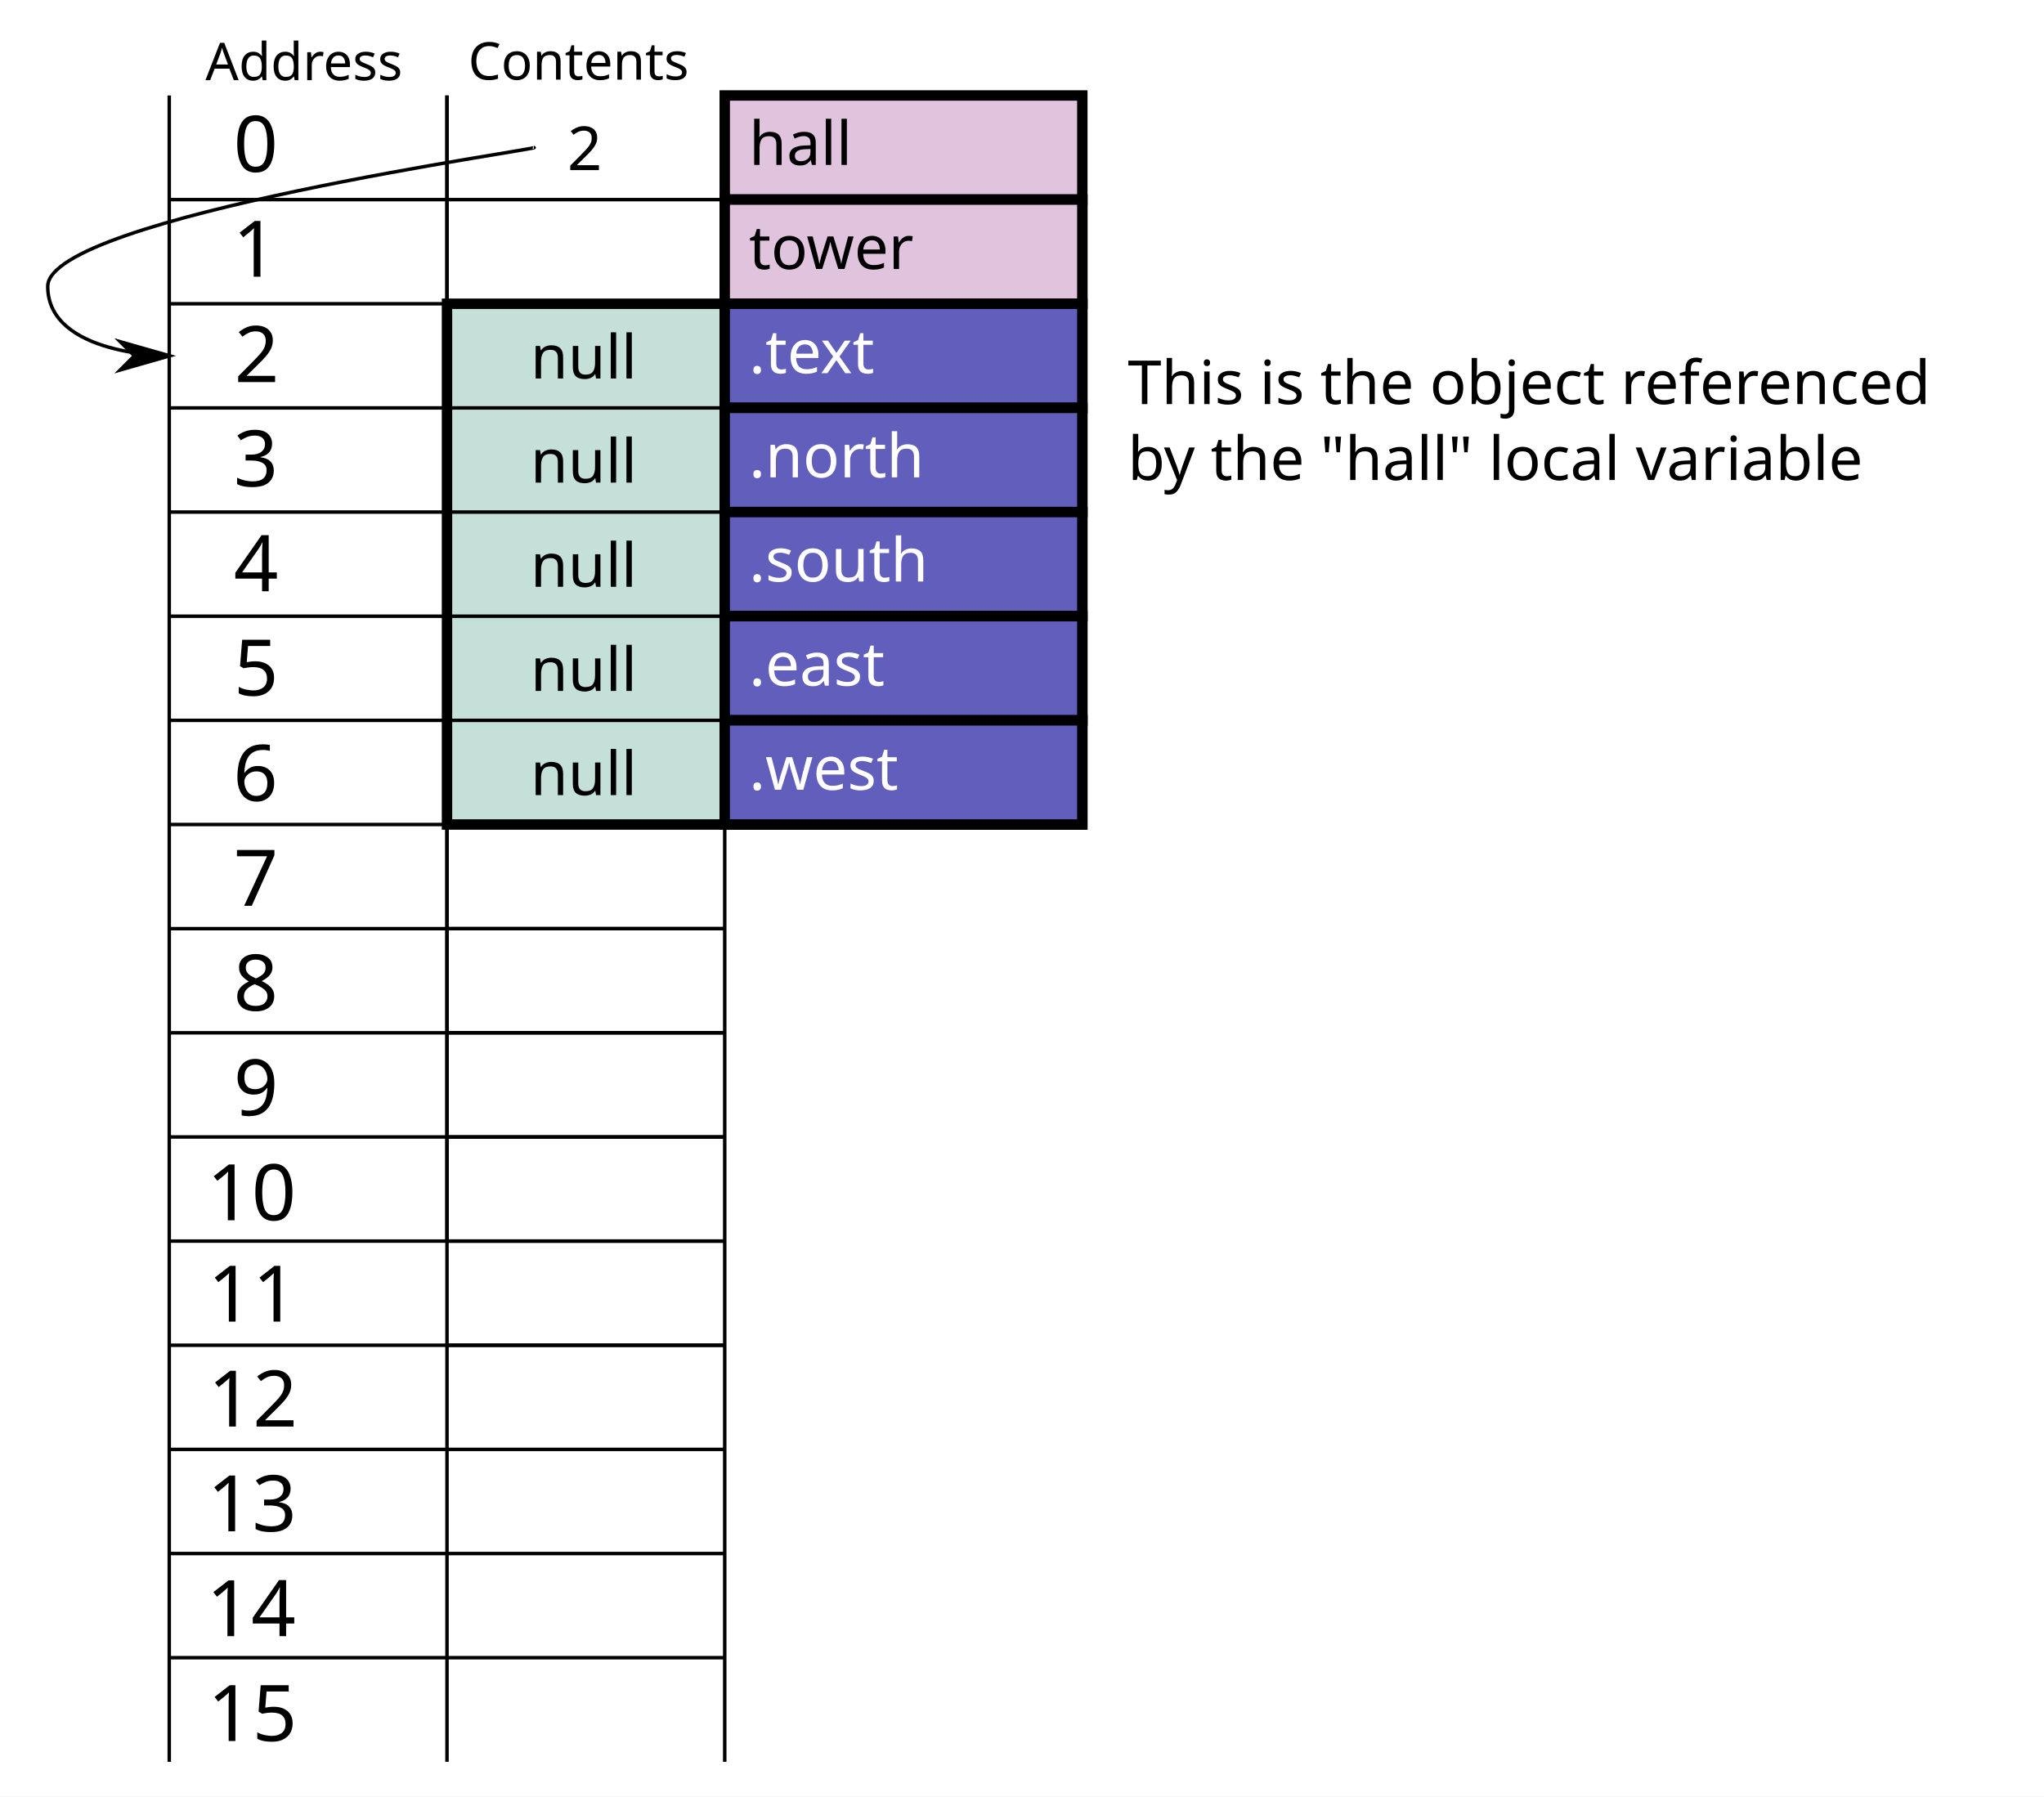
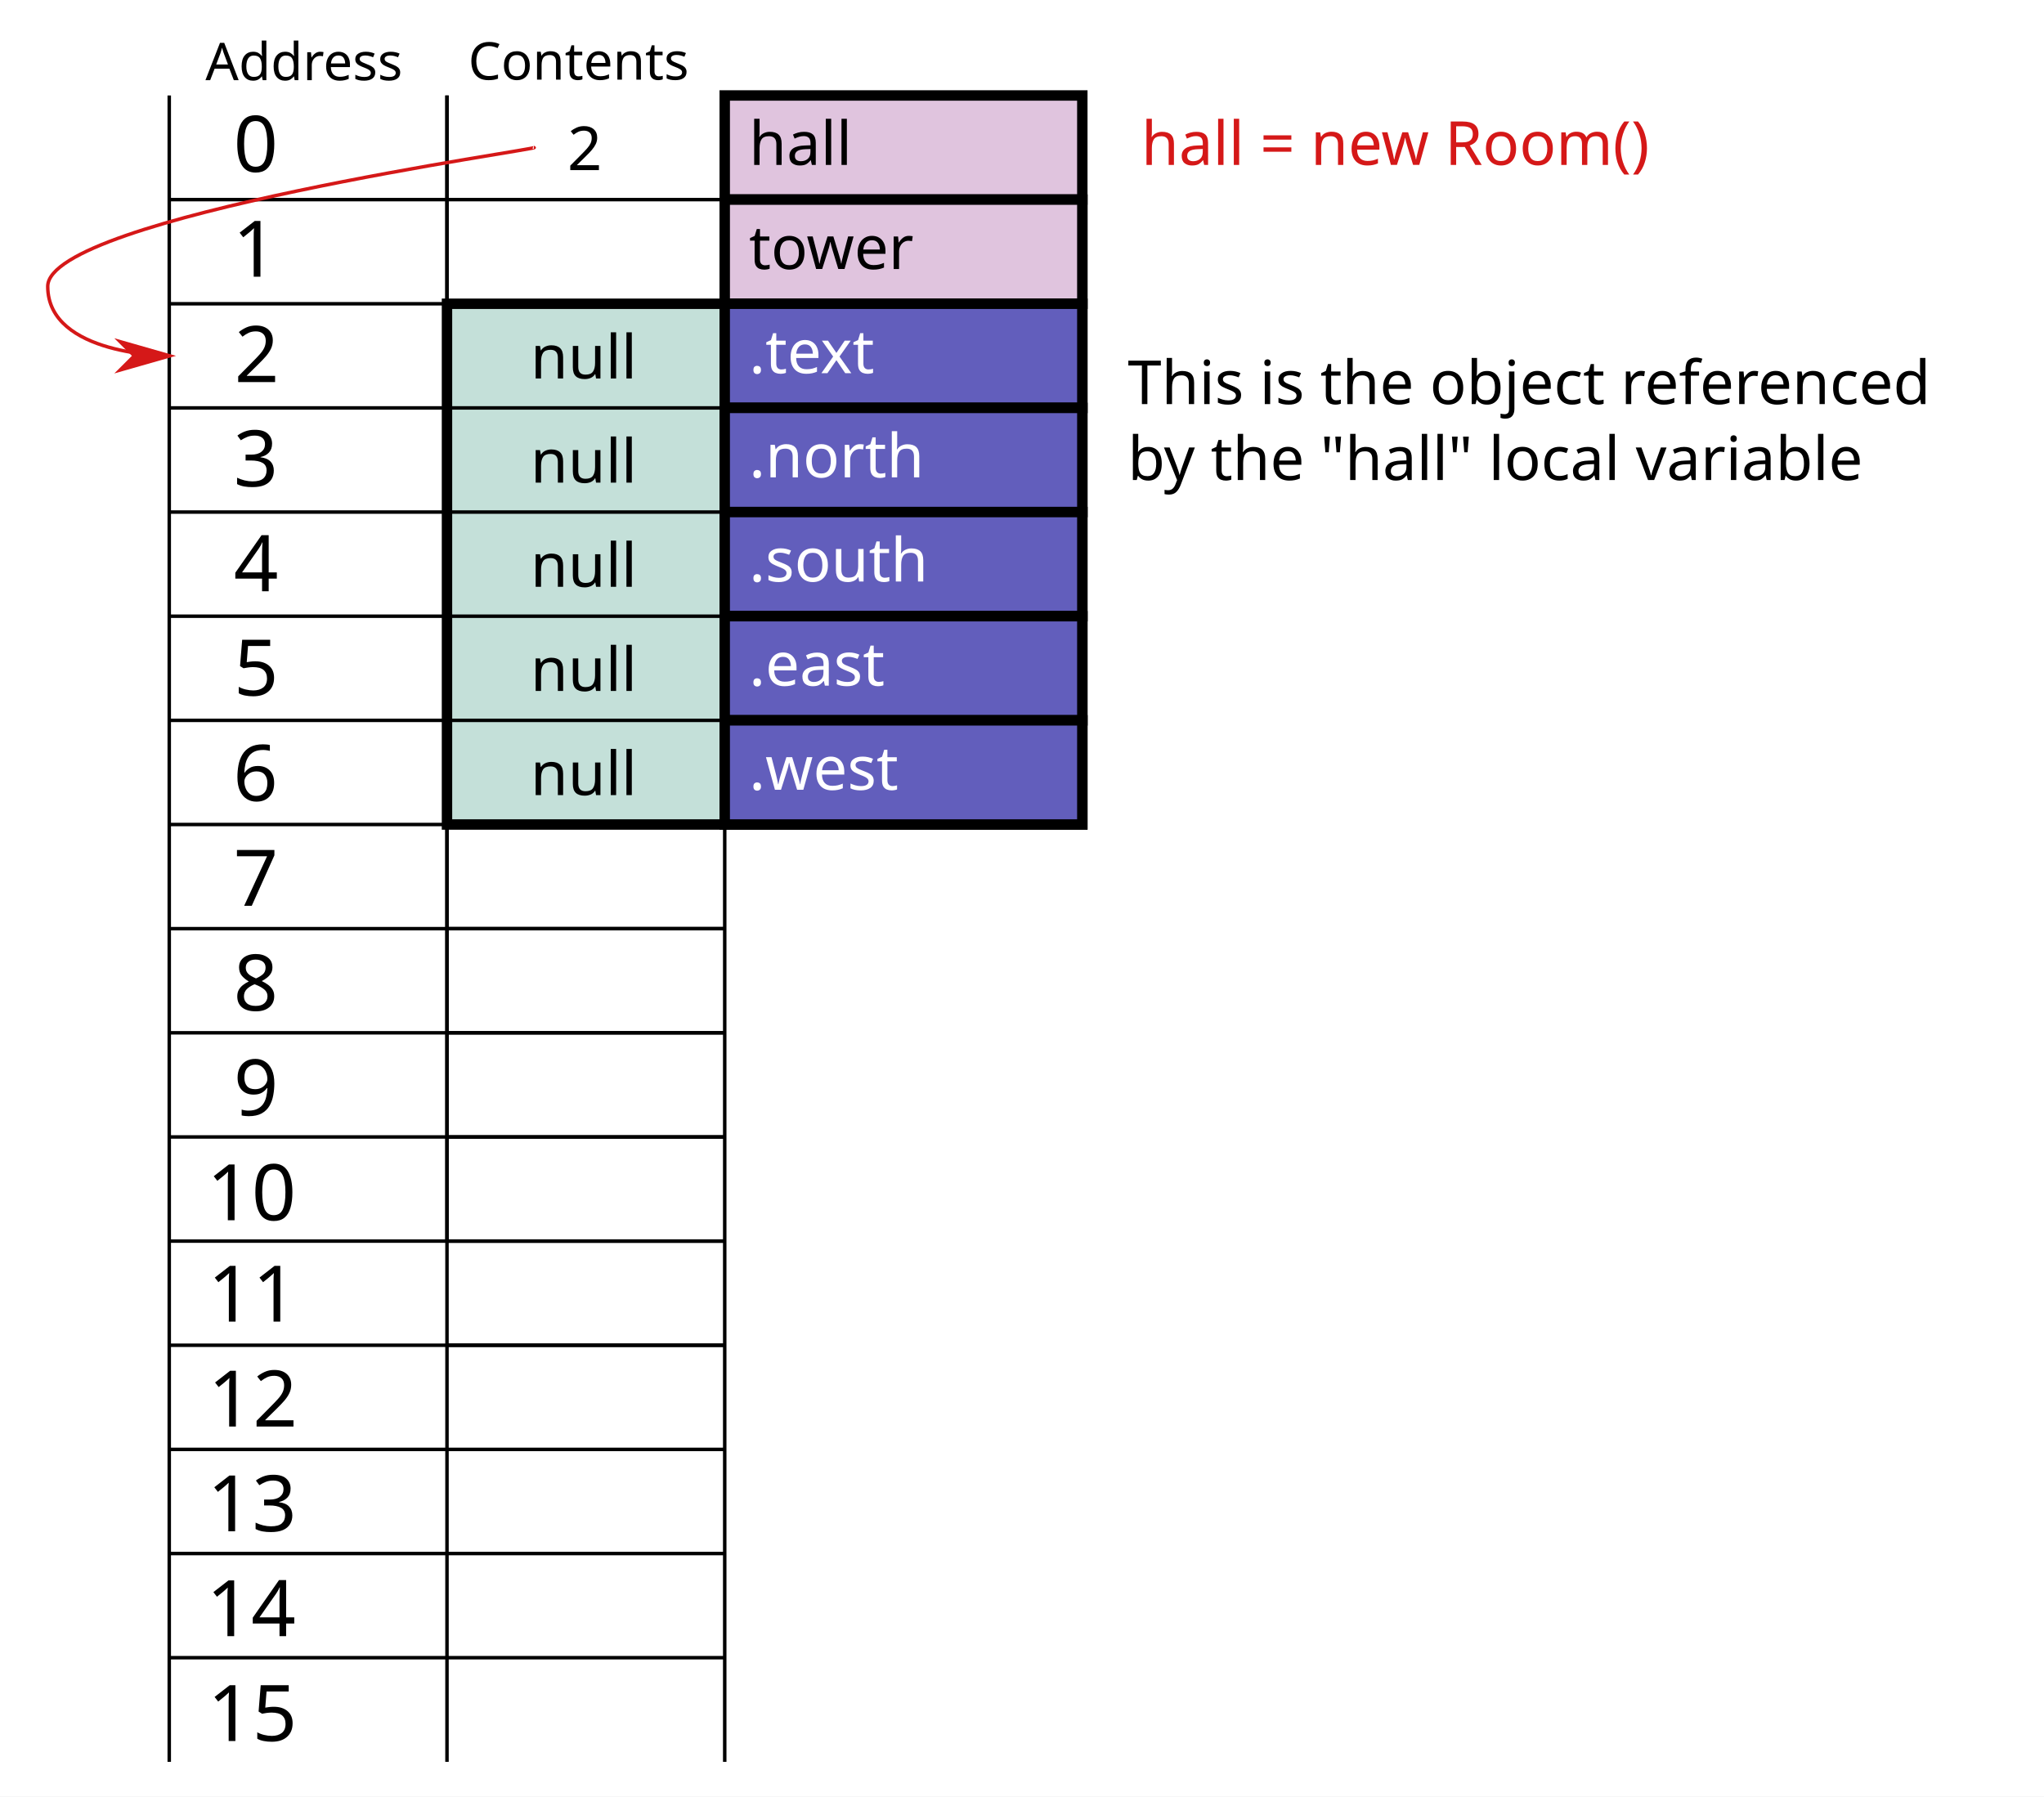
<svg xmlns="http://www.w3.org/2000/svg" width="166.158mm" height="146.05mm" viewBox="0 0 588.75 517.5" id="svg2" version="1.1">
  <defs id="defs4">
    <marker style="overflow:visible" id="marker6380" refX="0" refY="0" orient="auto">
      <path transform="matrix(-0.8,0,0,-0.8,-10,0)" style="fill:#000000;fill-opacity:1;fill-rule:evenodd;stroke:#000000;stroke-width:1pt;stroke-opacity:1" d="M 0,0 5,-5 -12.5,0 5,5 0,0 Z" id="path6382" />
    </marker>
    <marker orient="auto" refY="0" refX="0" id="Arrow1Lend" style="overflow:visible">
-       <path id="path4327" d="M 0,0 5,-5 -12.5,0 5,5 0,0 Z" style="fill:#000000;fill-opacity:1;fill-rule:evenodd;stroke:#000000;stroke-width:1pt;stroke-opacity:1" transform="matrix(-0.8,0,0,-0.8,-10,0)" />
+       <path id="path4327" d="M 0,0 5,-5 -12.5,0 5,5 0,0 Z" style="fill:#d51818;fill-opacity:1;fill-rule:evenodd;stroke:#d51818;stroke-width:1pt;stroke-opacity:1" transform="matrix(-0.8,0,0,-0.8,-10,0)" />
    </marker>
  </defs>
  <g id="layer1" transform="translate(88.74996,-44.86237)">
    <rect style="opacity:1;fill:#ffffff;fill-opacity:1;stroke:none;stroke-width:2.425;stroke-miterlimit:10;stroke-dasharray:none;stroke-opacity:1" id="rect4155-3" width="588.75" height="517.5" x="-88.75" y="44.862" />
    <rect style="opacity:1;fill:#c4e0d9;fill-opacity:1;stroke:#000000;stroke-width:3;stroke-miterlimit:4;stroke-dasharray:none;stroke-opacity:1" id="rect4316" width="80" height="150" x="40" y="132.362" />
    <path style="fill:none;fill-rule:evenodd;stroke:#000000;stroke-width:1px;stroke-linecap:butt;stroke-linejoin:miter;stroke-opacity:1" d="M 40,72.362 40,402.362" id="path4153" />
    <path style="fill:none;fill-rule:evenodd;stroke:#000000;stroke-width:1px;stroke-linecap:butt;stroke-linejoin:miter;stroke-opacity:1" d="m 40,102.362 80,0" id="path4184" />
    <path style="fill:none;fill-rule:evenodd;stroke:#000000;stroke-width:1px;stroke-linecap:butt;stroke-linejoin:miter;stroke-opacity:1" d="m 120,72.362 -2e-5,480" id="path4186" />
    <path style="fill:none;fill-rule:evenodd;stroke:#000000;stroke-width:1px;stroke-linecap:butt;stroke-linejoin:miter;stroke-opacity:1" d="m 40,192.362 80,0" id="path4184-3" />
    <path style="fill:none;fill-rule:evenodd;stroke:#000000;stroke-width:1px;stroke-linecap:butt;stroke-linejoin:miter;stroke-opacity:1" d="m 40,342.362 80,0" id="path4184-8" />
    <path style="fill:none;fill-rule:evenodd;stroke:#000000;stroke-width:1px;stroke-linecap:butt;stroke-linejoin:miter;stroke-opacity:1" d="m 40,312.362 80,0" id="path4184-6" />
    <path style="fill:none;fill-rule:evenodd;stroke:#000000;stroke-width:1px;stroke-linecap:butt;stroke-linejoin:miter;stroke-opacity:1" d="m 40,282.362 80,0" id="path4184-0" />
    <path style="fill:none;fill-rule:evenodd;stroke:#000000;stroke-width:1px;stroke-linecap:butt;stroke-linejoin:miter;stroke-opacity:1" d="m 40,132.362 80,0" id="path4184-4" />
    <path style="fill:none;fill-rule:evenodd;stroke:#000000;stroke-width:1px;stroke-linecap:butt;stroke-linejoin:miter;stroke-opacity:1" d="m 40,222.362 80,0" id="path4184-8-8" />
    <path style="fill:none;fill-rule:evenodd;stroke:#000000;stroke-width:1px;stroke-linecap:butt;stroke-linejoin:miter;stroke-opacity:1" d="m 40,372.362 80,0" id="path4184-8-88" />
    <path style="fill:none;fill-rule:evenodd;stroke:#000000;stroke-width:1px;stroke-linecap:butt;stroke-linejoin:miter;stroke-opacity:1" d="m 40,162.362 80,0" id="path4184-4-9" />
    <path style="fill:none;fill-rule:evenodd;stroke:#000000;stroke-width:1px;stroke-linecap:butt;stroke-linejoin:miter;stroke-opacity:1" d="m 40,252.362 80,0" id="path4184-8-8-7" />
    <path style="fill:none;fill-rule:evenodd;stroke:#000000;stroke-width:1px;stroke-linecap:butt;stroke-linejoin:miter;stroke-opacity:1" d="m -40,72.362 -2e-6,480" id="path4153-6" />
    <path style="fill:none;fill-rule:evenodd;stroke:#000000;stroke-width:1px;stroke-linecap:butt;stroke-linejoin:miter;stroke-opacity:1" d="m -40,102.362 80,0" id="path4184-43" />
    <path style="fill:none;fill-rule:evenodd;stroke:#000000;stroke-width:1px;stroke-linecap:butt;stroke-linejoin:miter;stroke-opacity:1" d="m 40,72.362 -1.1e-5,480" id="path4186-3" />
    <path style="fill:none;fill-rule:evenodd;stroke:#000000;stroke-width:1px;stroke-linecap:butt;stroke-linejoin:miter;stroke-opacity:1" d="m -40,192.362 80,0" id="path4184-3-3" />
    <path style="fill:none;fill-rule:evenodd;stroke:#000000;stroke-width:1px;stroke-linecap:butt;stroke-linejoin:miter;stroke-opacity:1" d="m -40,342.362 80,0" id="path4184-8-86" />
    <path style="fill:none;fill-rule:evenodd;stroke:#000000;stroke-width:1px;stroke-linecap:butt;stroke-linejoin:miter;stroke-opacity:1" d="m -40,312.362 80,0" id="path4184-6-0" />
    <path style="fill:none;fill-rule:evenodd;stroke:#000000;stroke-width:1px;stroke-linecap:butt;stroke-linejoin:miter;stroke-opacity:1" d="m -40,282.362 80,0" id="path4184-0-4" />
    <path style="fill:none;fill-rule:evenodd;stroke:#000000;stroke-width:1px;stroke-linecap:butt;stroke-linejoin:miter;stroke-opacity:1" d="m -40,132.362 80,0" id="path4184-4-8" />
    <path style="fill:none;fill-rule:evenodd;stroke:#000000;stroke-width:1px;stroke-linecap:butt;stroke-linejoin:miter;stroke-opacity:1" d="m -40,222.362 80,0" id="path4184-8-8-8" />
    <path style="fill:none;fill-rule:evenodd;stroke:#000000;stroke-width:1px;stroke-linecap:butt;stroke-linejoin:miter;stroke-opacity:1" d="m -40,372.362 80,0" id="path4184-8-88-8" />
    <path style="fill:none;fill-rule:evenodd;stroke:#000000;stroke-width:1px;stroke-linecap:butt;stroke-linejoin:miter;stroke-opacity:1" d="m -40,162.362 80,0" id="path4184-4-9-9" />
    <path style="fill:none;fill-rule:evenodd;stroke:#000000;stroke-width:1px;stroke-linecap:butt;stroke-linejoin:miter;stroke-opacity:1" d="m -40,252.362 80,0" id="path4184-8-8-7-7" />
    <text xml:space="preserve" style="font-style:normal;font-weight:normal;font-size:22.5px;line-height:125%;font-family:sans-serif;text-align:start;letter-spacing:0px;word-spacing:0px;writing-mode:lr-tb;text-anchor:start;fill:#000000;fill-opacity:1;stroke:none;stroke-width:1px;stroke-linecap:butt;stroke-linejoin:miter;stroke-opacity:1" x="-21.514" y="94.362" id="text4207">
      <tspan id="tspan4209" x="-21.514" y="94.362">0</tspan>
    </text>
    <text xml:space="preserve" style="font-style:normal;font-weight:normal;font-size:22.5px;line-height:125%;font-family:sans-serif;text-align:start;letter-spacing:0px;word-spacing:0px;writing-mode:lr-tb;text-anchor:start;fill:#000000;fill-opacity:1;stroke:none;stroke-width:1px;stroke-linecap:butt;stroke-linejoin:miter;stroke-opacity:1" x="-21.717" y="124.573" id="text4211">
      <tspan id="tspan4213" x="-21.717" y="124.573">1</tspan>
    </text>
    <text xml:space="preserve" style="font-style:normal;font-weight:normal;font-size:22.5px;line-height:125%;font-family:sans-serif;text-align:start;letter-spacing:0px;word-spacing:0px;writing-mode:lr-tb;text-anchor:start;fill:#000000;fill-opacity:1;stroke:none;stroke-width:1px;stroke-linecap:butt;stroke-linejoin:miter;stroke-opacity:1" x="-21.217" y="154.922" id="text4215">
      <tspan id="tspan4217" x="-21.217" y="154.922">2</tspan>
    </text>
    <text xml:space="preserve" style="font-style:normal;font-weight:normal;font-size:22.5px;line-height:125%;font-family:sans-serif;text-align:start;letter-spacing:0px;word-spacing:0px;writing-mode:lr-tb;text-anchor:start;fill:#000000;fill-opacity:1;stroke:none;stroke-width:1px;stroke-linecap:butt;stroke-linejoin:miter;stroke-opacity:1" x="-21.475" y="184.962" id="text4219">
      <tspan id="tspan4221" x="-21.475" y="184.962" style="font-weight:normal">3</tspan>
    </text>
    <text xml:space="preserve" style="font-style:normal;font-weight:normal;font-size:22.5px;line-height:125%;font-family:sans-serif;text-align:start;letter-spacing:0px;word-spacing:0px;writing-mode:lr-tb;text-anchor:start;fill:#000000;fill-opacity:1;stroke:none;stroke-width:1px;stroke-linecap:butt;stroke-linejoin:miter;stroke-opacity:1" x="-21.437" y="215.173" id="text4223">
      <tspan id="tspan4225" x="-21.437" y="215.173">4</tspan>
    </text>
    <text xml:space="preserve" style="font-style:normal;font-weight:normal;font-size:22.5px;line-height:125%;font-family:sans-serif;text-align:start;letter-spacing:0px;word-spacing:0px;writing-mode:lr-tb;text-anchor:start;fill:#000000;fill-opacity:1;stroke:none;stroke-width:1px;stroke-linecap:butt;stroke-linejoin:miter;stroke-opacity:1" x="-21.404" y="245.214" id="text4227">
      <tspan id="tspan4229" x="-21.404" y="245.214">5</tspan>
    </text>
    <text xml:space="preserve" style="font-style:normal;font-weight:normal;font-size:22.5px;line-height:125%;font-family:sans-serif;text-align:start;letter-spacing:0px;word-spacing:0px;writing-mode:lr-tb;text-anchor:start;fill:#000000;fill-opacity:1;stroke:none;stroke-width:1px;stroke-linecap:butt;stroke-linejoin:miter;stroke-opacity:1" x="-21.596" y="275.562" id="text4231">
      <tspan id="tspan4233" x="-21.596" y="275.562">6</tspan>
    </text>
    <text xml:space="preserve" style="font-style:normal;font-weight:normal;font-size:22.5px;line-height:125%;font-family:sans-serif;text-align:start;letter-spacing:0px;word-spacing:0px;writing-mode:lr-tb;text-anchor:start;fill:#000000;fill-opacity:1;stroke:none;stroke-width:1px;stroke-linecap:butt;stroke-linejoin:miter;stroke-opacity:1" x="-21.481" y="305.773" id="text4235">
      <tspan id="tspan4237" x="-21.481" y="305.773">7</tspan>
    </text>
    <text xml:space="preserve" style="font-style:normal;font-weight:normal;font-size:22.5px;line-height:125%;font-family:sans-serif;text-align:start;letter-spacing:0px;word-spacing:0px;writing-mode:lr-tb;text-anchor:start;fill:#000000;fill-opacity:1;stroke:none;stroke-width:1px;stroke-linecap:butt;stroke-linejoin:miter;stroke-opacity:1" x="-21.514" y="335.962" id="text4239">
      <tspan id="tspan4241" x="-21.514" y="335.962">8</tspan>
    </text>
    <text xml:space="preserve" style="font-style:normal;font-weight:normal;font-size:22.5px;line-height:125%;font-family:sans-serif;text-align:start;letter-spacing:0px;word-spacing:0px;writing-mode:lr-tb;text-anchor:start;fill:#000000;fill-opacity:1;stroke:none;stroke-width:1px;stroke-linecap:butt;stroke-linejoin:miter;stroke-opacity:1" x="-21.437" y="366.162" id="text4243">
      <tspan id="tspan4245" x="-21.437" y="366.162">9</tspan>
    </text>
    <text xml:space="preserve" style="font-style:normal;font-weight:normal;font-size:22.5px;line-height:125%;font-family:sans-serif;text-align:start;letter-spacing:0px;word-spacing:0px;writing-mode:lr-tb;text-anchor:start;fill:#000000;fill-opacity:1;stroke:none;stroke-width:1px;stroke-linecap:butt;stroke-linejoin:miter;stroke-opacity:1" x="-29.171" y="396.362" id="text4247">
      <tspan id="tspan4249" x="-29.171" y="396.362">10</tspan>
    </text>
    <text xml:space="preserve" style="font-style:normal;font-weight:normal;font-size:22.5px;line-height:125%;font-family:sans-serif;text-align:start;letter-spacing:0px;word-spacing:0px;writing-mode:lr-tb;text-anchor:start;fill:#000000;fill-opacity:1;stroke:none;stroke-width:1px;stroke-linecap:butt;stroke-linejoin:miter;stroke-opacity:1" x="-29.572" y="67.954" id="text5887">
      <tspan id="tspan5889" x="-29.572" y="67.954" style="font-size:15px">Address</tspan>
    </text>
    <text xml:space="preserve" style="font-style:normal;font-weight:normal;font-size:22.5px;line-height:125%;font-family:sans-serif;text-align:start;letter-spacing:0px;word-spacing:0px;writing-mode:lr-tb;text-anchor:start;fill:#000000;fill-opacity:1;stroke:none;stroke-width:1px;stroke-linecap:butt;stroke-linejoin:miter;stroke-opacity:1" x="46.1" y="67.801" id="text5891">
      <tspan id="tspan5893" x="46.1" y="67.801" style="font-size:15px">Contents</tspan>
    </text>
    <g id="g3448" transform="translate(1.420786,-4.55868)">
      <rect y="76.921" x="118.579" height="30" width="103" id="rect4497" style="color:#000000;clip-rule:nonzero;display:inline;overflow:visible;visibility:visible;opacity:1;isolation:auto;mix-blend-mode:normal;color-interpolation:sRGB;color-interpolation-filters:linearRGB;solid-color:#000000;solid-opacity:1;fill:#e0c4de;fill-opacity:1;fill-rule:nonzero;stroke:#000000;stroke-width:3;stroke-linecap:butt;stroke-linejoin:miter;stroke-miterlimit:4;stroke-dasharray:none;stroke-dashoffset:0;stroke-opacity:1;color-rendering:auto;image-rendering:auto;shape-rendering:auto;text-rendering:auto;enable-background:accumulate" />
      <text id="text4925" y="96.921" x="125.579" style="font-style:normal;font-weight:normal;font-size:17.5px;line-height:125%;font-family:sans-serif;text-align:start;letter-spacing:0px;word-spacing:0px;writing-mode:lr-tb;text-anchor:start;fill:#000000;fill-opacity:1;stroke:none;stroke-width:1px;stroke-linecap:butt;stroke-linejoin:miter;stroke-opacity:1" xml:space="preserve">
        <tspan y="96.921" x="125.579" id="tspan4927">hall</tspan>
      </text>
    </g>
    <path id="path3404" d="m 40,492.362 80,0" style="fill:none;fill-rule:evenodd;stroke:#000000;stroke-width:1px;stroke-linecap:butt;stroke-linejoin:miter;stroke-opacity:1" />
    <path id="path3406" d="m 40,462.362 80,0" style="fill:none;fill-rule:evenodd;stroke:#000000;stroke-width:1px;stroke-linecap:butt;stroke-linejoin:miter;stroke-opacity:1" />
    <path id="path3408" d="m 40,432.362 80,0" style="fill:none;fill-rule:evenodd;stroke:#000000;stroke-width:1px;stroke-linecap:butt;stroke-linejoin:miter;stroke-opacity:1" />
    <path id="path3410" d="m 40,522.362 80,0" style="fill:none;fill-rule:evenodd;stroke:#000000;stroke-width:1px;stroke-linecap:butt;stroke-linejoin:miter;stroke-opacity:1" />
    <path id="path3412" d="m 40,402.362 80,0" style="fill:none;fill-rule:evenodd;stroke:#000000;stroke-width:1px;stroke-linecap:butt;stroke-linejoin:miter;stroke-opacity:1" />
    <path id="path3414" d="m -40,492.362 80,0" style="fill:none;fill-rule:evenodd;stroke:#000000;stroke-width:1px;stroke-linecap:butt;stroke-linejoin:miter;stroke-opacity:1" />
    <path id="path3416" d="m -40,462.362 80,0" style="fill:none;fill-rule:evenodd;stroke:#000000;stroke-width:1px;stroke-linecap:butt;stroke-linejoin:miter;stroke-opacity:1" />
    <path id="path3418" d="m -40,432.362 80,0" style="fill:none;fill-rule:evenodd;stroke:#000000;stroke-width:1px;stroke-linecap:butt;stroke-linejoin:miter;stroke-opacity:1" />
    <path id="path3420" d="m -40,522.362 80,0" style="fill:none;fill-rule:evenodd;stroke:#000000;stroke-width:1px;stroke-linecap:butt;stroke-linejoin:miter;stroke-opacity:1" />
    <path id="path3422" d="m -40,402.362 80,0" style="fill:none;fill-rule:evenodd;stroke:#000000;stroke-width:1px;stroke-linecap:butt;stroke-linejoin:miter;stroke-opacity:1" />
    <text id="text3424" y="425.562" x="-28.88" style="font-style:normal;font-weight:normal;font-size:22.5px;line-height:125%;font-family:sans-serif;text-align:start;letter-spacing:0px;word-spacing:0px;writing-mode:lr-tb;text-anchor:start;fill:#000000;fill-opacity:1;stroke:none;stroke-width:1px;stroke-linecap:butt;stroke-linejoin:miter;stroke-opacity:1" xml:space="preserve">
      <tspan y="425.562" x="-28.88" id="tspan3426">11</tspan>
    </text>
    <text id="text3428" y="455.773" x="-28.792" style="font-style:normal;font-weight:normal;font-size:22.5px;line-height:125%;font-family:sans-serif;text-align:start;letter-spacing:0px;word-spacing:0px;writing-mode:lr-tb;text-anchor:start;fill:#000000;fill-opacity:1;stroke:none;stroke-width:1px;stroke-linecap:butt;stroke-linejoin:miter;stroke-opacity:1" xml:space="preserve">
      <tspan y="455.773" x="-28.792" id="tspan3430">12</tspan>
    </text>
    <text id="text3432" y="485.962" x="-29.017" style="font-style:normal;font-weight:normal;font-size:22.5px;line-height:125%;font-family:sans-serif;text-align:start;letter-spacing:0px;word-spacing:0px;writing-mode:lr-tb;text-anchor:start;fill:#000000;fill-opacity:1;stroke:none;stroke-width:1px;stroke-linecap:butt;stroke-linejoin:miter;stroke-opacity:1" xml:space="preserve">
      <tspan y="485.962" x="-29.017" id="tspan3434">13</tspan>
    </text>
    <text id="text3436" y="516.162" x="-29.286" style="font-style:normal;font-weight:normal;font-size:22.5px;line-height:125%;font-family:sans-serif;text-align:start;letter-spacing:0px;word-spacing:0px;writing-mode:lr-tb;text-anchor:start;fill:#000000;fill-opacity:1;stroke:none;stroke-width:1px;stroke-linecap:butt;stroke-linejoin:miter;stroke-opacity:1" xml:space="preserve">
      <tspan y="516.162" x="-29.286" id="tspan3438">14</tspan>
    </text>
    <text id="text3440" y="546.362" x="-28.935" style="font-style:normal;font-weight:normal;font-size:22.5px;line-height:125%;font-family:sans-serif;text-align:start;letter-spacing:0px;word-spacing:0px;writing-mode:lr-tb;text-anchor:start;fill:#000000;fill-opacity:1;stroke:none;stroke-width:1px;stroke-linecap:butt;stroke-linejoin:miter;stroke-opacity:1" xml:space="preserve">
      <tspan y="546.362" x="-28.935" id="tspan3442">15</tspan>
    </text>
    <text xml:space="preserve" style="font-style:normal;font-weight:normal;font-size:17.5px;line-height:125%;font-family:sans-serif;text-align:start;letter-spacing:0px;word-spacing:0px;writing-mode:lr-tb;text-anchor:start;fill:#000000;fill-opacity:1;stroke:none;stroke-width:1px;stroke-linecap:butt;stroke-linejoin:miter;stroke-opacity:1" x="-10" y="452.362" id="text3444">
      <tspan id="tspan3446" x="-10" y="452.362" />
    </text>
    <rect y="102.362" x="120" height="30" width="103" id="rect3455" style="color:#000000;clip-rule:nonzero;display:inline;overflow:visible;visibility:visible;opacity:1;isolation:auto;mix-blend-mode:normal;color-interpolation:sRGB;color-interpolation-filters:linearRGB;solid-color:#000000;solid-opacity:1;fill:#e0c4de;fill-opacity:1;fill-rule:nonzero;stroke:#000000;stroke-width:3;stroke-linecap:butt;stroke-linejoin:miter;stroke-miterlimit:4;stroke-dasharray:none;stroke-dashoffset:0;stroke-opacity:1;color-rendering:auto;image-rendering:auto;shape-rendering:auto;text-rendering:auto;enable-background:accumulate" />
    <text id="text3457" y="122.362" x="127" style="font-style:normal;font-weight:normal;font-size:17.5px;line-height:125%;font-family:sans-serif;text-align:start;letter-spacing:0px;word-spacing:0px;writing-mode:lr-tb;text-anchor:start;fill:#000000;fill-opacity:1;stroke:none;stroke-width:1px;stroke-linecap:butt;stroke-linejoin:miter;stroke-opacity:1" xml:space="preserve">
      <tspan y="122.362" x="127" id="tspan3459">myEnemy</tspan>
    </text>
    <rect style="color:#000000;clip-rule:nonzero;display:inline;overflow:visible;visibility:visible;opacity:1;isolation:auto;mix-blend-mode:normal;color-interpolation:sRGB;color-interpolation-filters:linearRGB;solid-color:#000000;solid-opacity:1;fill:#e0c4de;fill-opacity:1;fill-rule:nonzero;stroke:#000000;stroke-width:3;stroke-linecap:butt;stroke-linejoin:miter;stroke-miterlimit:4;stroke-dasharray:none;stroke-dashoffset:0;stroke-opacity:1;color-rendering:auto;image-rendering:auto;shape-rendering:auto;text-rendering:auto;enable-background:accumulate" id="rect3463" width="103" height="30" x="120" y="102.362" />
    <text xml:space="preserve" style="font-style:normal;font-weight:normal;font-size:17.5px;line-height:125%;font-family:sans-serif;text-align:start;letter-spacing:0px;word-spacing:0px;writing-mode:lr-tb;text-anchor:start;fill:#000000;fill-opacity:1;stroke:none;stroke-width:1px;stroke-linecap:butt;stroke-linejoin:miter;stroke-opacity:1" x="127" y="122.362" id="text3465">
      <tspan id="tspan3467" x="127" y="122.362">tower</tspan>
    </text>
    <rect style="color:#000000;clip-rule:nonzero;display:inline;overflow:visible;visibility:visible;opacity:1;isolation:auto;mix-blend-mode:normal;color-interpolation:sRGB;color-interpolation-filters:linearRGB;solid-color:#000000;solid-opacity:1;fill:#e0c4de;fill-opacity:1;fill-rule:nonzero;stroke:#000000;stroke-width:3;stroke-linecap:butt;stroke-linejoin:miter;stroke-miterlimit:4;stroke-dasharray:none;stroke-dashoffset:0;stroke-opacity:1;color-rendering:auto;image-rendering:auto;shape-rendering:auto;text-rendering:auto;enable-background:accumulate" id="rect3475" width="103" height="30" x="120" y="132.362" />
    <text xml:space="preserve" style="font-style:normal;font-weight:normal;font-size:17.5px;line-height:125%;font-family:sans-serif;text-align:start;letter-spacing:0px;word-spacing:0px;writing-mode:lr-tb;text-anchor:start;fill:#000000;fill-opacity:1;stroke:none;stroke-width:1px;stroke-linecap:butt;stroke-linejoin:miter;stroke-opacity:1" x="127" y="152.362" id="text3477">
      <tspan id="tspan3479" x="127" y="152.362">myEnemy</tspan>
    </text>
    <rect y="132.362" x="120" height="30" width="103" id="rect3481" style="color:#000000;clip-rule:nonzero;display:inline;overflow:visible;visibility:visible;opacity:1;isolation:auto;mix-blend-mode:normal;color-interpolation:sRGB;color-interpolation-filters:linearRGB;solid-color:#000000;solid-opacity:1;fill:#625ebc;fill-opacity:1;fill-rule:nonzero;stroke:#000000;stroke-width:3;stroke-linecap:butt;stroke-linejoin:miter;stroke-miterlimit:4;stroke-dasharray:none;stroke-dashoffset:0;stroke-opacity:1;color-rendering:auto;image-rendering:auto;shape-rendering:auto;text-rendering:auto;enable-background:accumulate" />
    <text id="text3483" y="152.362" x="127" style="font-style:normal;font-weight:normal;font-size:17.5px;line-height:125%;font-family:sans-serif;text-align:start;letter-spacing:0px;word-spacing:0px;writing-mode:lr-tb;text-anchor:start;fill:#ffffff;fill-opacity:1;stroke:none;stroke-width:1px;stroke-linecap:butt;stroke-linejoin:miter;stroke-opacity:1" xml:space="preserve">
      <tspan y="152.362" x="127" id="tspan3485">.text</tspan>
    </text>
    <rect y="162.362" x="120" height="30" width="103" id="rect3487" style="color:#000000;clip-rule:nonzero;display:inline;overflow:visible;visibility:visible;opacity:1;isolation:auto;mix-blend-mode:normal;color-interpolation:sRGB;color-interpolation-filters:linearRGB;solid-color:#000000;solid-opacity:1;fill:#e0c4de;fill-opacity:1;fill-rule:nonzero;stroke:#000000;stroke-width:3;stroke-linecap:butt;stroke-linejoin:miter;stroke-miterlimit:4;stroke-dasharray:none;stroke-dashoffset:0;stroke-opacity:1;color-rendering:auto;image-rendering:auto;shape-rendering:auto;text-rendering:auto;enable-background:accumulate" />
    <text id="text3489" y="182.362" x="127" style="font-style:normal;font-weight:normal;font-size:17.5px;line-height:125%;font-family:sans-serif;text-align:start;letter-spacing:0px;word-spacing:0px;writing-mode:lr-tb;text-anchor:start;fill:#000000;fill-opacity:1;stroke:none;stroke-width:1px;stroke-linecap:butt;stroke-linejoin:miter;stroke-opacity:1" xml:space="preserve">
      <tspan y="182.362" x="127" id="tspan3491">myEnemy</tspan>
    </text>
    <rect style="color:#000000;clip-rule:nonzero;display:inline;overflow:visible;visibility:visible;opacity:1;isolation:auto;mix-blend-mode:normal;color-interpolation:sRGB;color-interpolation-filters:linearRGB;solid-color:#000000;solid-opacity:1;fill:#625ebc;fill-opacity:1;fill-rule:nonzero;stroke:#000000;stroke-width:3;stroke-linecap:butt;stroke-linejoin:miter;stroke-miterlimit:4;stroke-dasharray:none;stroke-dashoffset:0;stroke-opacity:1;color-rendering:auto;image-rendering:auto;shape-rendering:auto;text-rendering:auto;enable-background:accumulate" id="rect3493" width="103" height="30" x="120" y="162.362" />
    <text xml:space="preserve" style="font-style:normal;font-weight:normal;font-size:17.5px;line-height:125%;font-family:sans-serif;text-align:start;letter-spacing:0px;word-spacing:0px;writing-mode:lr-tb;text-anchor:start;fill:#ffffff;fill-opacity:1;stroke:none;stroke-width:1px;stroke-linecap:butt;stroke-linejoin:miter;stroke-opacity:1" x="127" y="182.362" id="text3495">
      <tspan id="tspan3497" x="127" y="182.362">.north</tspan>
    </text>
    <rect style="color:#000000;clip-rule:nonzero;display:inline;overflow:visible;visibility:visible;opacity:1;isolation:auto;mix-blend-mode:normal;color-interpolation:sRGB;color-interpolation-filters:linearRGB;solid-color:#000000;solid-opacity:1;fill:#e0c4de;fill-opacity:1;fill-rule:nonzero;stroke:#000000;stroke-width:3;stroke-linecap:butt;stroke-linejoin:miter;stroke-miterlimit:4;stroke-dasharray:none;stroke-dashoffset:0;stroke-opacity:1;color-rendering:auto;image-rendering:auto;shape-rendering:auto;text-rendering:auto;enable-background:accumulate" id="rect3499" width="103" height="30" x="120" y="192.362" />
    <text xml:space="preserve" style="font-style:normal;font-weight:normal;font-size:17.5px;line-height:125%;font-family:sans-serif;text-align:start;letter-spacing:0px;word-spacing:0px;writing-mode:lr-tb;text-anchor:start;fill:#000000;fill-opacity:1;stroke:none;stroke-width:1px;stroke-linecap:butt;stroke-linejoin:miter;stroke-opacity:1" x="127" y="212.362" id="text3501">
      <tspan id="tspan3503" x="127" y="212.362">myEnemy</tspan>
    </text>
    <rect y="192.362" x="120" height="30" width="103" id="rect3505" style="color:#000000;clip-rule:nonzero;display:inline;overflow:visible;visibility:visible;opacity:1;isolation:auto;mix-blend-mode:normal;color-interpolation:sRGB;color-interpolation-filters:linearRGB;solid-color:#000000;solid-opacity:1;fill:#625ebc;fill-opacity:1;fill-rule:nonzero;stroke:#000000;stroke-width:3;stroke-linecap:butt;stroke-linejoin:miter;stroke-miterlimit:4;stroke-dasharray:none;stroke-dashoffset:0;stroke-opacity:1;color-rendering:auto;image-rendering:auto;shape-rendering:auto;text-rendering:auto;enable-background:accumulate" />
    <text id="text3507" y="212.362" x="127" style="font-style:normal;font-weight:normal;font-size:17.5px;line-height:125%;font-family:sans-serif;text-align:start;letter-spacing:0px;word-spacing:0px;writing-mode:lr-tb;text-anchor:start;fill:#ffffff;fill-opacity:1;stroke:none;stroke-width:1px;stroke-linecap:butt;stroke-linejoin:miter;stroke-opacity:1" xml:space="preserve">
      <tspan y="212.362" x="127" id="tspan3509">.south</tspan>
    </text>
    <rect y="222.362" x="120" height="30" width="103" id="rect3511" style="color:#000000;clip-rule:nonzero;display:inline;overflow:visible;visibility:visible;opacity:1;isolation:auto;mix-blend-mode:normal;color-interpolation:sRGB;color-interpolation-filters:linearRGB;solid-color:#000000;solid-opacity:1;fill:#e0c4de;fill-opacity:1;fill-rule:nonzero;stroke:#000000;stroke-width:3;stroke-linecap:butt;stroke-linejoin:miter;stroke-miterlimit:4;stroke-dasharray:none;stroke-dashoffset:0;stroke-opacity:1;color-rendering:auto;image-rendering:auto;shape-rendering:auto;text-rendering:auto;enable-background:accumulate" />
    <text id="text3513" y="242.362" x="127" style="font-style:normal;font-weight:normal;font-size:17.5px;line-height:125%;font-family:sans-serif;text-align:start;letter-spacing:0px;word-spacing:0px;writing-mode:lr-tb;text-anchor:start;fill:#000000;fill-opacity:1;stroke:none;stroke-width:1px;stroke-linecap:butt;stroke-linejoin:miter;stroke-opacity:1" xml:space="preserve">
      <tspan y="242.362" x="127" id="tspan3515">myEnemy</tspan>
    </text>
    <rect style="color:#000000;clip-rule:nonzero;display:inline;overflow:visible;visibility:visible;opacity:1;isolation:auto;mix-blend-mode:normal;color-interpolation:sRGB;color-interpolation-filters:linearRGB;solid-color:#000000;solid-opacity:1;fill:#625ebc;fill-opacity:1;fill-rule:nonzero;stroke:#000000;stroke-width:3;stroke-linecap:butt;stroke-linejoin:miter;stroke-miterlimit:4;stroke-dasharray:none;stroke-dashoffset:0;stroke-opacity:1;color-rendering:auto;image-rendering:auto;shape-rendering:auto;text-rendering:auto;enable-background:accumulate" id="rect3517" width="103" height="30" x="120" y="222.362" />
    <text xml:space="preserve" style="font-style:normal;font-weight:normal;font-size:17.5px;line-height:125%;font-family:sans-serif;text-align:start;letter-spacing:0px;word-spacing:0px;writing-mode:lr-tb;text-anchor:start;fill:#ffffff;fill-opacity:1;stroke:none;stroke-width:1px;stroke-linecap:butt;stroke-linejoin:miter;stroke-opacity:1" x="127" y="242.362" id="text3519">
      <tspan id="tspan3521" x="127" y="242.362">.east</tspan>
    </text>
    <rect style="color:#000000;clip-rule:nonzero;display:inline;overflow:visible;visibility:visible;opacity:1;isolation:auto;mix-blend-mode:normal;color-interpolation:sRGB;color-interpolation-filters:linearRGB;solid-color:#000000;solid-opacity:1;fill:#e0c4de;fill-opacity:1;fill-rule:nonzero;stroke:#000000;stroke-width:3;stroke-linecap:butt;stroke-linejoin:miter;stroke-miterlimit:4;stroke-dasharray:none;stroke-dashoffset:0;stroke-opacity:1;color-rendering:auto;image-rendering:auto;shape-rendering:auto;text-rendering:auto;enable-background:accumulate" id="rect3523" width="103" height="30" x="120" y="252.362" />
    <text xml:space="preserve" style="font-style:normal;font-weight:normal;font-size:17.5px;line-height:125%;font-family:sans-serif;text-align:start;letter-spacing:0px;word-spacing:0px;writing-mode:lr-tb;text-anchor:start;fill:#000000;fill-opacity:1;stroke:none;stroke-width:1px;stroke-linecap:butt;stroke-linejoin:miter;stroke-opacity:1" x="127" y="272.362" id="text3525">
      <tspan id="tspan3527" x="127" y="272.362">myEnemy</tspan>
    </text>
    <rect y="252.362" x="120" height="30" width="103" id="rect3529" style="color:#000000;clip-rule:nonzero;display:inline;overflow:visible;visibility:visible;opacity:1;isolation:auto;mix-blend-mode:normal;color-interpolation:sRGB;color-interpolation-filters:linearRGB;solid-color:#000000;solid-opacity:1;fill:#625ebc;fill-opacity:1;fill-rule:nonzero;stroke:#000000;stroke-width:3;stroke-linecap:butt;stroke-linejoin:miter;stroke-miterlimit:4;stroke-dasharray:none;stroke-dashoffset:0;stroke-opacity:1;color-rendering:auto;image-rendering:auto;shape-rendering:auto;text-rendering:auto;enable-background:accumulate" />
    <text id="text3531" y="272.362" x="127" style="font-style:normal;font-weight:normal;font-size:17.5px;line-height:125%;font-family:sans-serif;text-align:start;letter-spacing:0px;word-spacing:0px;writing-mode:lr-tb;text-anchor:start;fill:#ffffff;fill-opacity:1;stroke:none;stroke-width:1px;stroke-linecap:butt;stroke-linejoin:miter;stroke-opacity:1" xml:space="preserve">
      <tspan y="272.362" x="127" id="tspan3533">.west</tspan>
    </text>
    <text xml:space="preserve" style="font-style:normal;font-weight:normal;font-size:17.5px;line-height:125%;font-family:sans-serif;text-align:start;letter-spacing:0px;word-spacing:0px;writing-mode:lr-tb;text-anchor:start;fill:#000000;fill-opacity:1;stroke:none;stroke-width:1px;stroke-linecap:butt;stroke-linejoin:miter;stroke-opacity:1" x="64.059" y="153.886" id="text4442">
      <tspan id="tspan4444" x="64.059" y="153.886">null</tspan>
    </text>
    <text id="text4446" y="183.886" x="64.059" style="font-style:normal;font-weight:normal;font-size:17.5px;line-height:125%;font-family:sans-serif;text-align:start;letter-spacing:0px;word-spacing:0px;writing-mode:lr-tb;text-anchor:start;fill:#000000;fill-opacity:1;stroke:none;stroke-width:1px;stroke-linecap:butt;stroke-linejoin:miter;stroke-opacity:1" xml:space="preserve">
      <tspan y="183.886" x="64.059" id="tspan4448">null</tspan>
    </text>
    <text xml:space="preserve" style="font-style:normal;font-weight:normal;font-size:17.5px;line-height:125%;font-family:sans-serif;text-align:start;letter-spacing:0px;word-spacing:0px;writing-mode:lr-tb;text-anchor:start;fill:#000000;fill-opacity:1;stroke:none;stroke-width:1px;stroke-linecap:butt;stroke-linejoin:miter;stroke-opacity:1" x="64.059" y="213.886" id="text4450">
      <tspan id="tspan4452" x="64.059" y="213.886">null</tspan>
    </text>
    <text id="text4454" y="243.886" x="64.059" style="font-style:normal;font-weight:normal;font-size:17.5px;line-height:125%;font-family:sans-serif;text-align:start;letter-spacing:0px;word-spacing:0px;writing-mode:lr-tb;text-anchor:start;fill:#000000;fill-opacity:1;stroke:none;stroke-width:1px;stroke-linecap:butt;stroke-linejoin:miter;stroke-opacity:1" xml:space="preserve">
      <tspan y="243.886" x="64.059" id="tspan4456">null</tspan>
    </text>
    <text xml:space="preserve" style="font-style:normal;font-weight:normal;font-size:17.5px;line-height:125%;font-family:sans-serif;text-align:start;letter-spacing:0px;word-spacing:0px;writing-mode:lr-tb;text-anchor:start;fill:#000000;fill-opacity:1;stroke:none;stroke-width:1px;stroke-linecap:butt;stroke-linejoin:miter;stroke-opacity:1" x="64.059" y="273.886" id="text4458">
      <tspan id="tspan4460" x="64.059" y="273.886">null</tspan>
    </text>
    <text xml:space="preserve" style="font-style:normal;font-weight:normal;font-size:17.5px;line-height:125%;font-family:sans-serif;text-align:start;letter-spacing:0px;word-spacing:0px;writing-mode:lr-tb;text-anchor:start;fill:#000000;fill-opacity:1;stroke:none;stroke-width:1px;stroke-linecap:butt;stroke-linejoin:miter;stroke-opacity:1" x="74.668" y="93.856" id="text4462">
      <tspan id="tspan4464" x="74.668" y="93.856">2</tspan>
    </text>
-     <path style="fill:none;fill-rule:evenodd;stroke:#000000;stroke-width:1px;stroke-linecap:butt;stroke-linejoin:miter;stroke-opacity:1;marker-end:url(#Arrow1Lend)" d="m 65,87.362 c 5,0 -140,20 -140,40 -4e-5,20 35,20 35,20" id="path4466" />
+     <path style="fill:none;fill-rule:evenodd;stroke:#d51818;stroke-width:1px;stroke-linecap:butt;stroke-linejoin:miter;stroke-opacity:1;marker-end:url(#Arrow1Lend)" d="m 65,87.362 c 5,0 -140,20 -140,40 -4e-5,20 35,20 35,20" id="path4466" />
    <path style="fill:none;fill-rule:evenodd;stroke:#000000;stroke-width:1px;stroke-linecap:butt;stroke-linejoin:miter;stroke-opacity:1" d="m 40,342.362 80,0" id="path4184-3-6" />
    <path style="fill:none;fill-rule:evenodd;stroke:#000000;stroke-width:1px;stroke-linecap:butt;stroke-linejoin:miter;stroke-opacity:1" d="m 40,432.362 80,0" id="path4184-0-7" />
    <path style="fill:none;fill-rule:evenodd;stroke:#000000;stroke-width:1px;stroke-linecap:butt;stroke-linejoin:miter;stroke-opacity:1" d="m 40,282.362 80,0" id="path4184-4-5" />
    <path style="fill:none;fill-rule:evenodd;stroke:#000000;stroke-width:1px;stroke-linecap:butt;stroke-linejoin:miter;stroke-opacity:1" d="m 40,372.362 80,0" id="path4184-8-8-3" />
    <path style="fill:none;fill-rule:evenodd;stroke:#000000;stroke-width:1px;stroke-linecap:butt;stroke-linejoin:miter;stroke-opacity:1" d="m 40,312.362 80,0" id="path4184-4-9-5" />
    <path style="fill:none;fill-rule:evenodd;stroke:#000000;stroke-width:1px;stroke-linecap:butt;stroke-linejoin:miter;stroke-opacity:1" d="m 40,402.362 80,0" id="path4184-8-8-7-6" />
    <text id="text3537" y="161.253" x="236.082" style="font-style:normal;font-weight:normal;font-size:17.5px;line-height:125%;font-family:sans-serif;text-align:start;letter-spacing:0px;word-spacing:0px;writing-mode:lr-tb;text-anchor:start;fill:#000000;fill-opacity:1;stroke:none;stroke-width:1px;stroke-linecap:butt;stroke-linejoin:miter;stroke-opacity:1" xml:space="preserve">
      <tspan y="161.253" x="236.082" id="tspan3539">This is the object referenced</tspan>
      <tspan id="tspan3541" y="183.128" x="236.082">by the "hall" local variable</tspan>
    </text>
+     <text xml:space="preserve" style="font-style:normal;font-weight:normal;font-size:17.5px;line-height:125%;font-family:sans-serif;text-align:start;letter-spacing:0px;word-spacing:0px;writing-mode:lr-tb;text-anchor:start;fill:#000000;fill-opacity:1;stroke:none;stroke-width:1px;stroke-linecap:butt;stroke-linejoin:miter;stroke-opacity:1" x="240" y="92.362" id="text4286">
+       <tspan id="tspan4288" x="240" y="92.362" style="fill:#d51818;fill-opacity:1">hall = new Room()</tspan>
+     </text>
  </g>
</svg>
